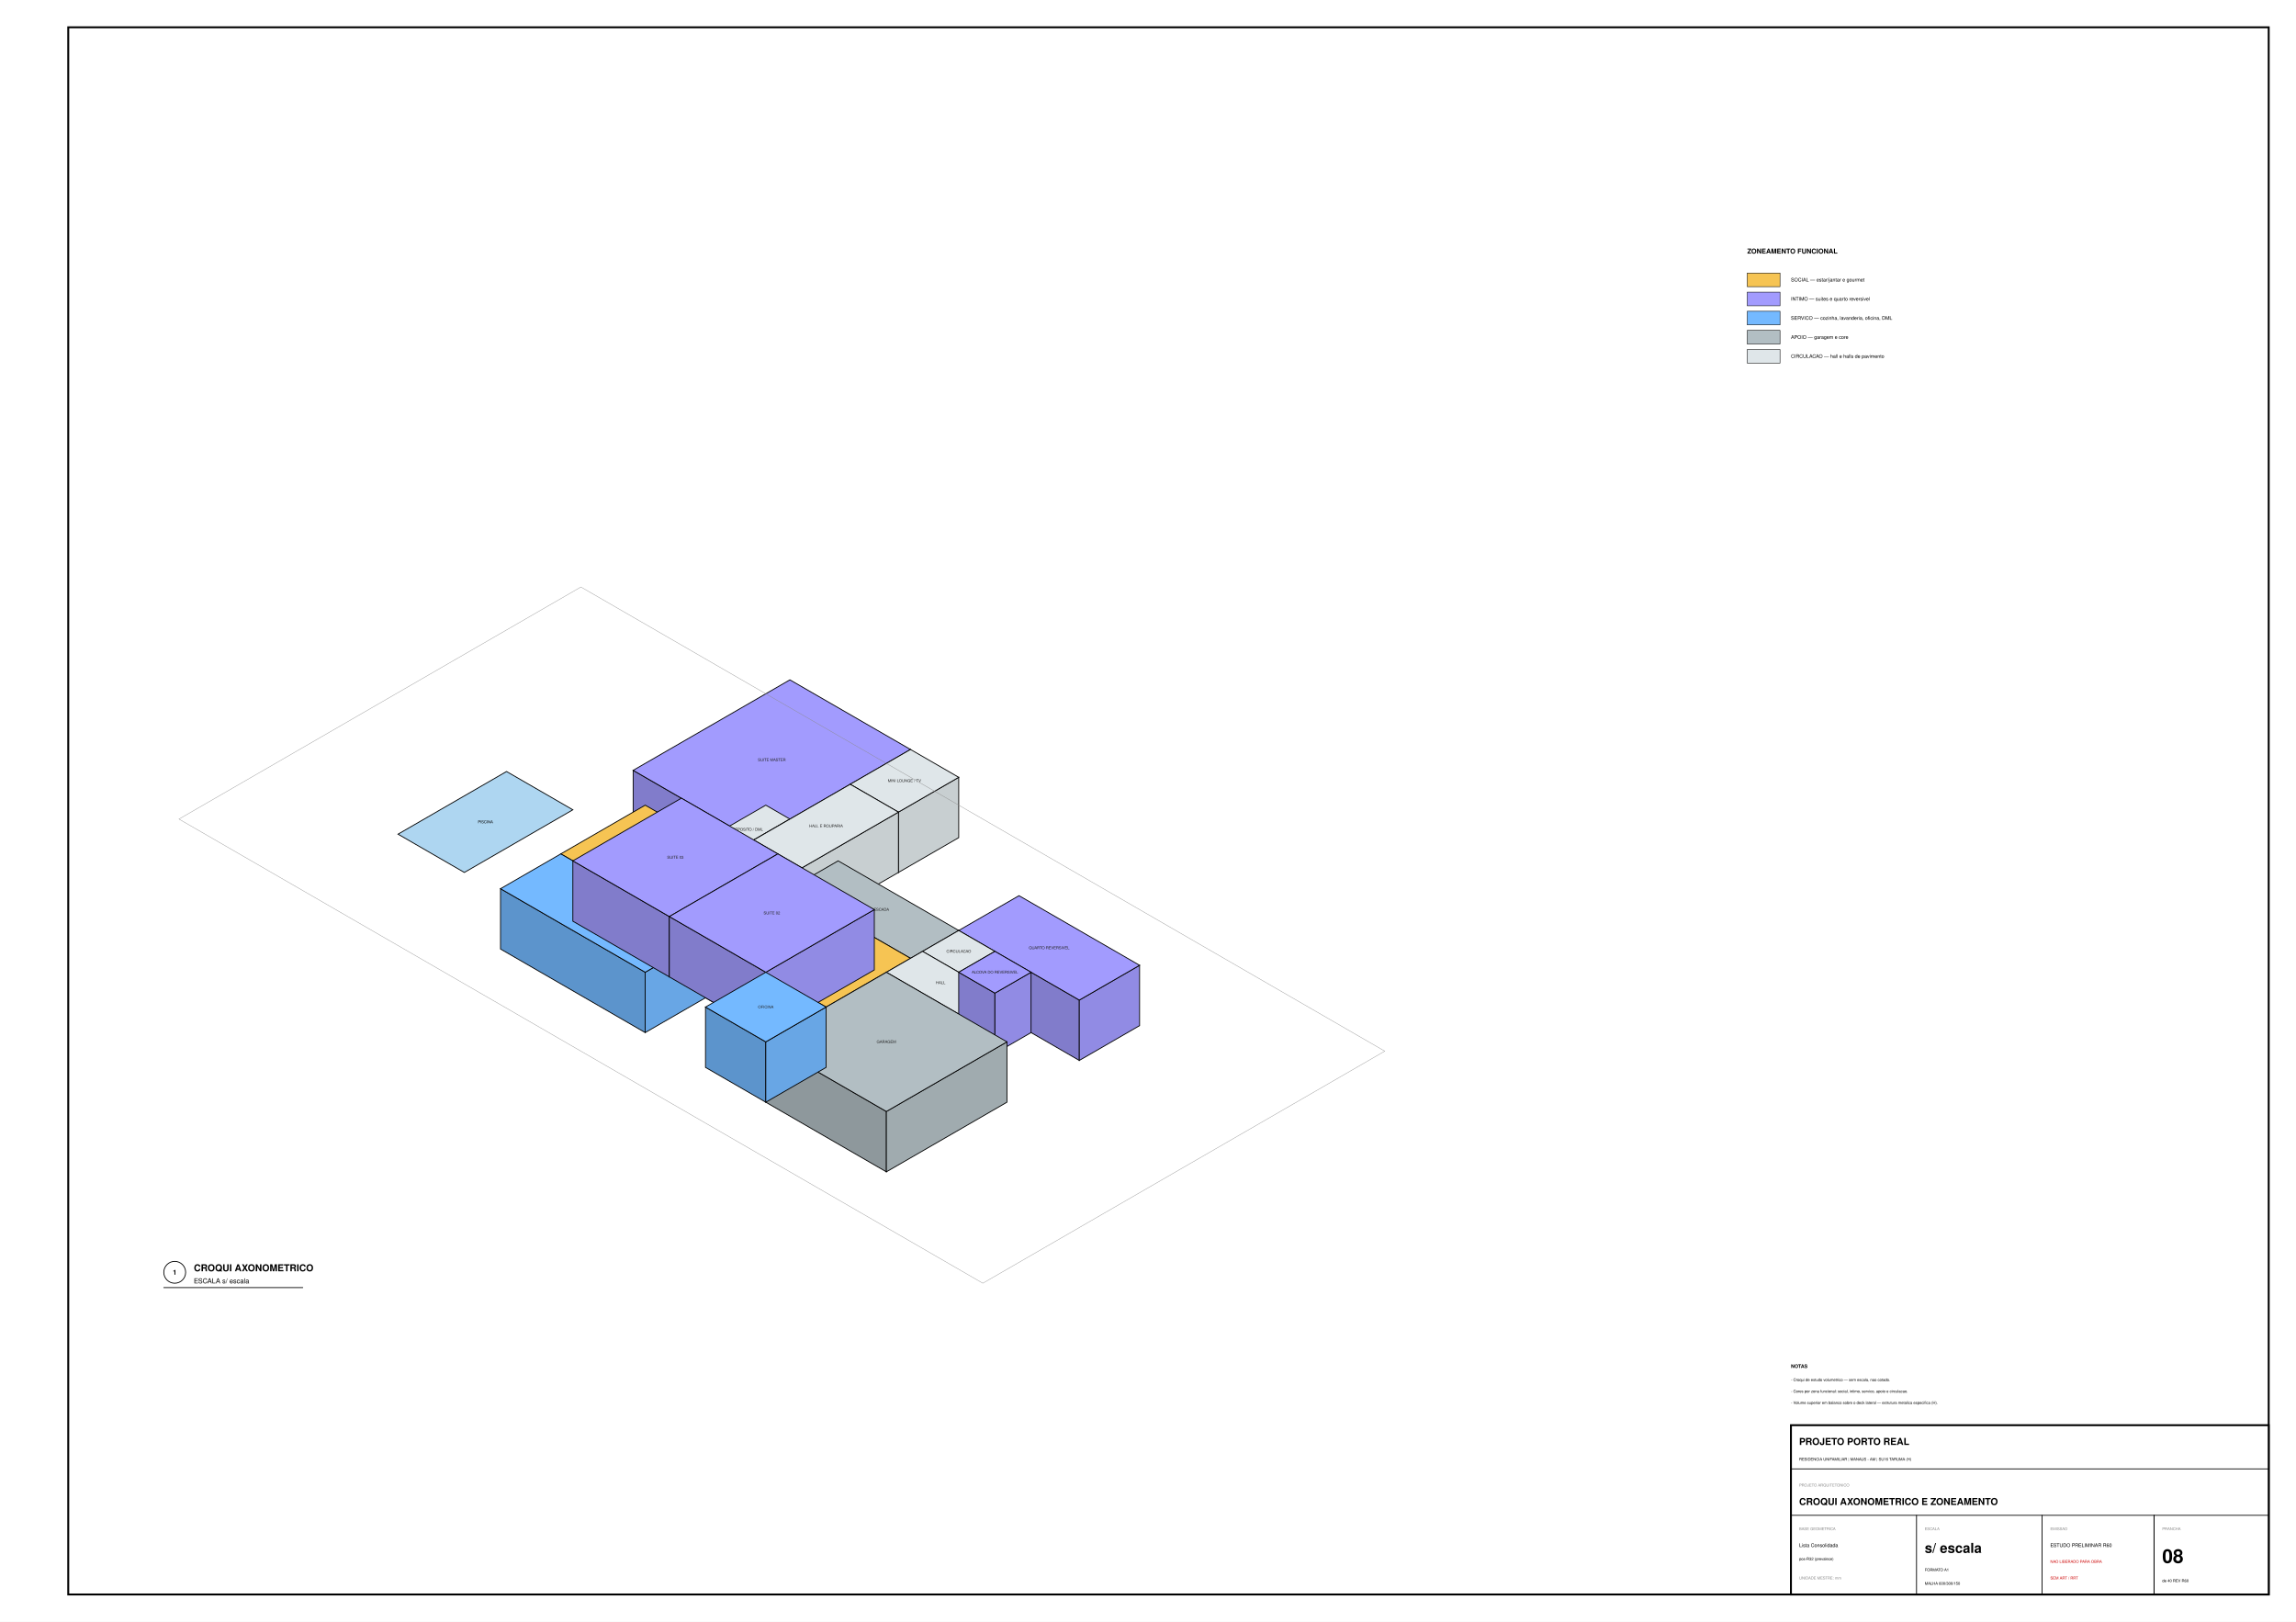
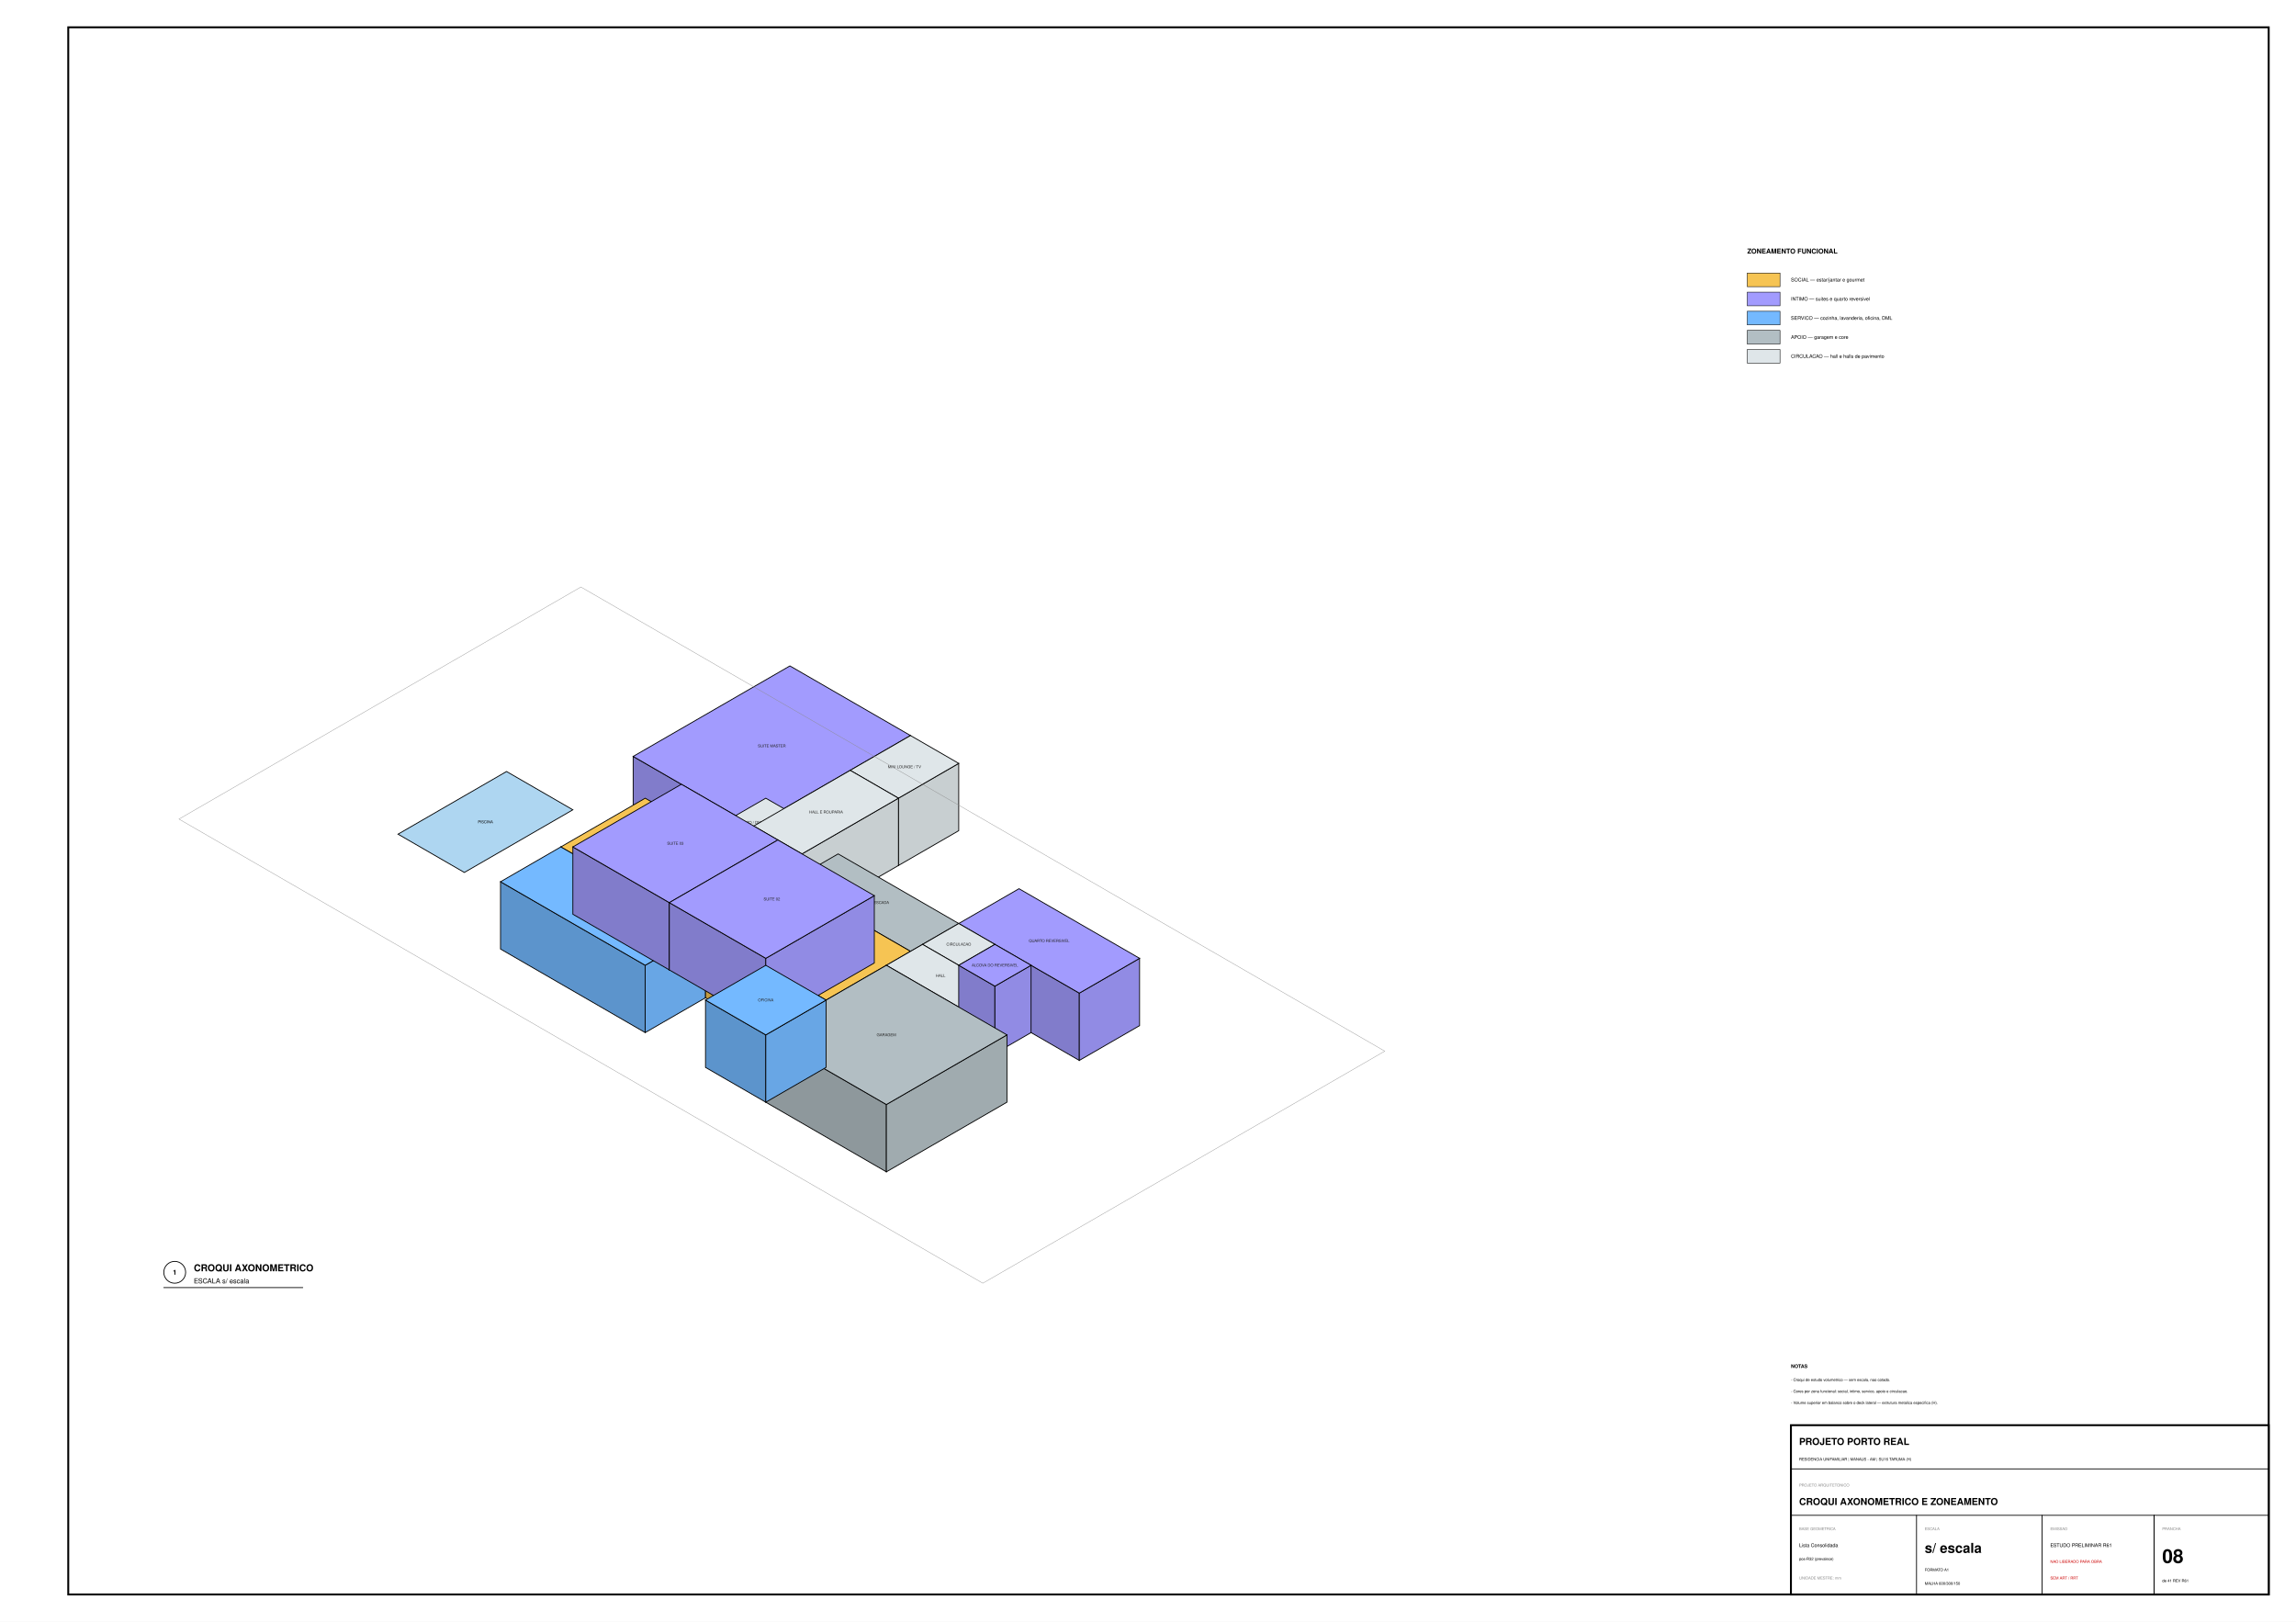
<svg xmlns="http://www.w3.org/2000/svg" version="1.1" width="841mm" height="594mm" viewBox="0 0 841 594">
  <rect width="841" height="594" fill="#ffffff" />
  <defs>
    <clipPath id="rec1">
      <rect x="25.00" y="10.00" width="806.00" height="574.00" />
    </clipPath>
  </defs>
  <g data-tipo="moldura">
    <rect x="25.0" y="10" width="806.00" height="574.00" fill="none" stroke="#000" stroke-width="0.7" />
  </g>
-   <g data-tipo="carimbo" data-cod="08" data-rev="R60">
+   <g data-tipo="carimbo" data-cod="08" data-rev="R61">
    <polygon points="656.000,522.000 831.000,522.000 831.000,584.000 656.000,584.000" stroke="#000000" stroke-width="0.7" fill="#fff" stroke-linejoin="miter" />
    <text x="659.000" y="528.000" font-family="Helvetica, Arial, sans-serif" font-size="3.50" font-weight="bold" fill="#000000" text-anchor="start" dominant-baseline="middle">PROJETO PORTO REAL</text>
    <text x="659.000" y="534.500" font-family="Helvetica, Arial, sans-serif" font-size="1.40" font-weight="normal" fill="#000000" text-anchor="start" dominant-baseline="middle">RESIDENCIA UNIFAMILIAR  |  MANAUS - AM  |  SU16 TARUMA (H)</text>
    <line x1="656.000" y1="538.000" x2="831.000" y2="538.000" stroke="#000000" stroke-width="0.3" fill="none" stroke-linecap="round" />
    <text x="659.000" y="544.000" font-family="Helvetica, Arial, sans-serif" font-size="1.40" font-weight="normal" fill="#8a8a8a" text-anchor="start" dominant-baseline="middle">PROJETO ARQUITETONICO</text>
    <text x="659.000" y="550.000" font-family="Helvetica, Arial, sans-serif" font-size="3.50" font-weight="bold" fill="#000000" text-anchor="start" dominant-baseline="middle">CROQUI AXONOMETRICO E ZONEAMENTO</text>
    <line x1="656.000" y1="555.000" x2="831.000" y2="555.000" stroke="#000000" stroke-width="0.3" fill="none" stroke-linecap="round" />
    <line x1="702.000" y1="555.000" x2="702.000" y2="584.000" stroke="#000000" stroke-width="0.3" fill="none" stroke-linecap="round" />
    <line x1="748.000" y1="555.000" x2="748.000" y2="584.000" stroke="#000000" stroke-width="0.3" fill="none" stroke-linecap="round" />
    <line x1="789.000" y1="555.000" x2="789.000" y2="584.000" stroke="#000000" stroke-width="0.3" fill="none" stroke-linecap="round" />
    <line x1="789.000" y1="555.000" x2="789.000" y2="584.000" stroke="#000000" stroke-width="0.3" fill="none" stroke-linecap="round" />
    <text x="659.000" y="560.000" font-family="Helvetica, Arial, sans-serif" font-size="1.40" font-weight="normal" fill="#8a8a8a" text-anchor="start" dominant-baseline="middle">BASE GEOMETRICA</text>
    <text x="659.000" y="566.000" font-family="Helvetica, Arial, sans-serif" font-size="1.80" font-weight="normal" fill="#000000" text-anchor="start" dominant-baseline="middle">Lista Consolidada</text>
    <text x="659.000" y="571.000" font-family="Helvetica, Arial, sans-serif" font-size="1.40" font-weight="normal" fill="#000000" text-anchor="start" dominant-baseline="middle">pos-R32 (prevalece)</text>
    <text x="659.000" y="578.000" font-family="Helvetica, Arial, sans-serif" font-size="1.40" font-weight="normal" fill="#8a8a8a" text-anchor="start" dominant-baseline="middle">UNIDADE MESTRE: mm</text>
    <text x="705.000" y="560.000" font-family="Helvetica, Arial, sans-serif" font-size="1.40" font-weight="normal" fill="#8a8a8a" text-anchor="start" dominant-baseline="middle">ESCALA</text>
    <text x="705.000" y="567.000" font-family="Helvetica, Arial, sans-serif" font-size="5.00" font-weight="bold" fill="#000000" text-anchor="start" dominant-baseline="middle">s/ escala</text>
    <text x="705.000" y="575.000" font-family="Helvetica, Arial, sans-serif" font-size="1.40" font-weight="normal" fill="#000000" text-anchor="start" dominant-baseline="middle">FORMATO A1</text>
    <text x="705.000" y="580.000" font-family="Helvetica, Arial, sans-serif" font-size="1.40" font-weight="normal" fill="#000000" text-anchor="start" dominant-baseline="middle">MALHA 600/300/150</text>
    <text x="751.000" y="560.000" font-family="Helvetica, Arial, sans-serif" font-size="1.40" font-weight="normal" fill="#8a8a8a" text-anchor="start" dominant-baseline="middle">EMISSAO</text>
-     <text x="751.000" y="566.000" font-family="Helvetica, Arial, sans-serif" font-size="1.80" font-weight="normal" fill="#000000" text-anchor="start" dominant-baseline="middle">ESTUDO PRELIMINAR  R60</text>
+     <text x="751.000" y="566.000" font-family="Helvetica, Arial, sans-serif" font-size="1.80" font-weight="normal" fill="#000000" text-anchor="start" dominant-baseline="middle">ESTUDO PRELIMINAR  R61</text>
    <text x="751.000" y="572.000" font-family="Helvetica, Arial, sans-serif" font-size="1.40" font-weight="normal" fill="#c00" text-anchor="start" dominant-baseline="middle">NAO LIBERADO PARA OBRA</text>
    <text x="751.000" y="578.000" font-family="Helvetica, Arial, sans-serif" font-size="1.40" font-weight="normal" fill="#c00" text-anchor="start" dominant-baseline="middle">SEM ART / RRT</text>
    <text x="792.000" y="560.000" font-family="Helvetica, Arial, sans-serif" font-size="1.40" font-weight="normal" fill="#8a8a8a" text-anchor="start" dominant-baseline="middle">PRANCHA</text>
    <text x="792.000" y="570.000" font-family="Helvetica, Arial, sans-serif" font-size="7.00" font-weight="bold" fill="#000000" text-anchor="start" dominant-baseline="middle">08</text>
-     <text x="792.000" y="579.000" font-family="Helvetica, Arial, sans-serif" font-size="1.40" font-weight="normal" fill="#000000" text-anchor="start" dominant-baseline="middle">de 40   REV R60</text>
+     <text x="792.000" y="579.000" font-family="Helvetica, Arial, sans-serif" font-size="1.40" font-weight="normal" fill="#000000" text-anchor="start" dominant-baseline="middle">de 41   REV R61</text>
  </g>
  <g data-tipo="notas">
    <text x="656.000" y="500.400" font-family="Helvetica, Arial, sans-serif" font-size="1.80" font-weight="bold" fill="#000000" text-anchor="start" dominant-baseline="middle">NOTAS</text>
    <text x="656.000" y="505.400" font-family="Helvetica, Arial, sans-serif" font-size="1.40" font-weight="normal" fill="#000000" text-anchor="start" dominant-baseline="middle">- Croqui de estudo volumetrico — sem escala, nao cotado.</text>
    <text x="656.000" y="509.600" font-family="Helvetica, Arial, sans-serif" font-size="1.40" font-weight="normal" fill="#000000" text-anchor="start" dominant-baseline="middle">- Cores por zona funcional: social, intimo, servico, apoio e circulacao.</text>
    <text x="656.000" y="513.800" font-family="Helvetica, Arial, sans-serif" font-size="1.40" font-weight="normal" fill="#000000" text-anchor="start" dominant-baseline="middle">- Volume superior em balanco sobre o deck lateral — estrutura metalica especifica (H).</text>
  </g>
  <g clip-path="url(#rec1)" data-tipo="recorte">
-     <polygon points="276.082,329.750 231.915,304.250 231.915,282.150 276.082,307.650" stroke="#000000" stroke-width="0.3" fill="#817ccb" stroke-linejoin="miter" />
-     <polygon points="276.082,329.750 333.500,296.600 333.500,274.500 276.082,307.650" stroke="#000000" stroke-width="0.3" fill="#918be4" stroke-linejoin="miter" />
-     <polygon points="276.082,307.650 333.500,274.500 289.332,249.000 231.915,282.150" stroke="#000000" stroke-width="0.3" fill="#a29bfe" stroke-linejoin="miter" />
-     <text x="282.707" y="278.325" font-family="Helvetica, Arial, sans-serif" font-size="1.40" font-weight="normal" fill="#222" text-anchor="middle" dominant-baseline="middle">SUITE MASTER</text>
-     <polygon points="258.415,365.450 205.414,334.850 205.414,312.750 258.415,343.350" stroke="#000000" stroke-width="0.3" fill="#c49c42" stroke-linejoin="miter" />
-     <polygon points="258.415,365.450 289.332,347.600 289.332,325.500 258.415,343.350" stroke="#000000" stroke-width="0.3" fill="#ddb04a" stroke-linejoin="miter" />
-     <polygon points="258.415,343.350 289.332,325.500 236.332,294.900 205.414,312.750" stroke="#000000" stroke-width="0.3" fill="#f6c453" stroke-linejoin="miter" />
-     <text x="247.373" y="319.125" font-family="Helvetica, Arial, sans-serif" font-size="1.40" font-weight="normal" fill="#222" text-anchor="middle" dominant-baseline="middle">GOURMET</text>
-     <polygon points="267.249,334.850 258.415,329.750 258.415,307.650 267.249,312.750" stroke="#000000" stroke-width="0.3" fill="#b2b8ba" stroke-linejoin="miter" />
-     <polygon points="267.249,334.850 289.332,322.100 289.332,300.000 267.249,312.750" stroke="#000000" stroke-width="0.3" fill="#c8cfd1" stroke-linejoin="miter" />
-     <polygon points="267.249,312.750 289.332,300.000 280.499,294.900 258.415,307.650" stroke="#000000" stroke-width="0.3" fill="#dfe6e9" stroke-linejoin="miter" />
-     <text x="273.874" y="303.825" font-family="Helvetica, Arial, sans-serif" font-size="1.40" font-weight="normal" fill="#222" text-anchor="middle" dominant-baseline="middle">DEPOSITO / DML</text>
-     <polygon points="289.332,347.600 267.249,334.850 267.249,312.750 289.332,325.500" stroke="#000000" stroke-width="0.3" fill="#5c94cc" stroke-linejoin="miter" />
-     <polygon points="289.332,347.600 311.416,334.850 311.416,312.750 289.332,325.500" stroke="#000000" stroke-width="0.3" fill="#68a6e5" stroke-linejoin="miter" />
-     <polygon points="289.332,325.500 311.416,312.750 289.332,300.000 267.249,312.750" stroke="#000000" stroke-width="0.3" fill="#74b9ff" stroke-linejoin="miter" />
-     <text x="289.332" y="312.750" font-family="Helvetica, Arial, sans-serif" font-size="1.40" font-weight="normal" fill="#222" text-anchor="middle" dominant-baseline="middle">LAVANDERIA</text>
-     <polygon points="329.083,319.550 311.416,309.350 311.416,287.250 329.083,297.450" stroke="#000000" stroke-width="0.3" fill="#b2b8ba" stroke-linejoin="miter" />
-     <polygon points="329.083,319.550 351.167,306.800 351.167,284.700 329.083,297.450" stroke="#000000" stroke-width="0.3" fill="#c8cfd1" stroke-linejoin="miter" />
-     <polygon points="329.083,297.450 351.167,284.700 333.500,274.500 311.416,287.250" stroke="#000000" stroke-width="0.3" fill="#dfe6e9" stroke-linejoin="miter" />
-     <text x="331.291" y="285.975" font-family="Helvetica, Arial, sans-serif" font-size="1.40" font-weight="normal" fill="#222" text-anchor="middle" dominant-baseline="middle">MINI LOUNGE / TV</text>
-     <polygon points="236.332,378.200 183.331,347.600 183.331,325.500 236.332,356.100" stroke="#000000" stroke-width="0.3" fill="#5c94cc" stroke-linejoin="miter" />
-     <polygon points="236.332,378.200 258.415,365.450 258.415,343.350 236.332,356.100" stroke="#000000" stroke-width="0.3" fill="#68a6e5" stroke-linejoin="miter" />
-     <polygon points="236.332,356.100 258.415,343.350 205.414,312.750 183.331,325.500" stroke="#000000" stroke-width="0.3" fill="#74b9ff" stroke-linejoin="miter" />
-     <text x="220.873" y="334.425" font-family="Helvetica, Arial, sans-serif" font-size="1.40" font-weight="normal" fill="#222" text-anchor="middle" dominant-baseline="middle">COZINHA</text>
-     <polygon points="293.749,339.950 276.082,329.750 276.082,307.650 293.749,317.850" stroke="#000000" stroke-width="0.3" fill="#b2b8ba" stroke-linejoin="miter" />
-     <polygon points="293.749,339.950 329.083,319.550 329.083,297.450 293.749,317.850" stroke="#000000" stroke-width="0.3" fill="#c8cfd1" stroke-linejoin="miter" />
-     <polygon points="293.749,317.850 329.083,297.450 311.416,287.250 276.082,307.650" stroke="#000000" stroke-width="0.3" fill="#dfe6e9" stroke-linejoin="miter" />
-     <text x="302.583" y="302.550" font-family="Helvetica, Arial, sans-serif" font-size="1.40" font-weight="normal" fill="#222" text-anchor="middle" dominant-baseline="middle">HALL E ROUPARIA</text>
-     <polygon points="333.500,373.100 289.332,347.600 289.332,325.500 333.500,351.000" stroke="#000000" stroke-width="0.3" fill="#8e989c" stroke-linejoin="miter" />
-     <polygon points="333.500,373.100 351.167,362.900 351.167,340.800 333.500,351.000" stroke="#000000" stroke-width="0.3" fill="#a0abaf" stroke-linejoin="miter" />
-     <polygon points="333.500,351.000 351.167,340.800 306.999,315.300 289.332,325.500" stroke="#000000" stroke-width="0.3" fill="#b2bec3" stroke-linejoin="miter" />
-     <text x="320.249" y="333.150" font-family="Helvetica, Arial, sans-serif" font-size="1.40" font-weight="normal" fill="#222" text-anchor="middle" dominant-baseline="middle">CORE / ESCADA</text>
-     <polygon points="245.165,357.800 209.831,337.400 209.831,315.300 245.165,335.700" stroke="#000000" stroke-width="0.3" fill="#817ccb" stroke-linejoin="miter" />
-     <polygon points="245.165,357.800 284.916,334.850 284.916,312.750 245.165,335.700" stroke="#000000" stroke-width="0.3" fill="#918be4" stroke-linejoin="miter" />
-     <polygon points="245.165,335.700 284.916,312.750 249.582,292.350 209.831,315.300" stroke="#000000" stroke-width="0.3" fill="#a29bfe" stroke-linejoin="miter" />
-     <text x="247.373" y="314.025" font-family="Helvetica, Arial, sans-serif" font-size="1.40" font-weight="normal" fill="#222" text-anchor="middle" dominant-baseline="middle">SUITE 03</text>
-     <polygon points="302.583,390.950 258.415,365.450 258.415,343.350 302.583,368.850" stroke="#000000" stroke-width="0.3" fill="#c49c42" stroke-linejoin="miter" />
-     <polygon points="302.583,390.950 333.500,373.100 333.500,351.000 302.583,368.850" stroke="#000000" stroke-width="0.3" fill="#ddb04a" stroke-linejoin="miter" />
-     <polygon points="302.583,368.850 333.500,351.000 289.332,325.500 258.415,343.350" stroke="#000000" stroke-width="0.3" fill="#f6c453" stroke-linejoin="miter" />
-     <text x="295.957" y="347.175" font-family="Helvetica, Arial, sans-serif" font-size="1.40" font-weight="normal" fill="#222" text-anchor="middle" dominant-baseline="middle">ESTAR / JANTAR</text>
-     <polygon points="395.334,388.400 351.167,362.900 351.167,340.800 395.334,366.300" stroke="#000000" stroke-width="0.3" fill="#817ccb" stroke-linejoin="miter" />
-     <polygon points="395.334,388.400 417.417,375.650 417.417,353.550 395.334,366.300" stroke="#000000" stroke-width="0.3" fill="#918be4" stroke-linejoin="miter" />
-     <polygon points="395.334,366.300 417.417,353.550 373.250,328.050 351.167,340.800" stroke="#000000" stroke-width="0.3" fill="#a29bfe" stroke-linejoin="miter" />
-     <text x="384.292" y="347.175" font-family="Helvetica, Arial, sans-serif" font-size="1.40" font-weight="normal" fill="#222" text-anchor="middle" dominant-baseline="middle">QUARTO REVERSIVEL</text>
-     <polygon points="280.499,378.200 245.165,357.800 245.165,335.700 280.499,356.100" stroke="#000000" stroke-width="0.3" fill="#817ccb" stroke-linejoin="miter" />
-     <polygon points="280.499,378.200 320.249,355.250 320.249,333.150 280.499,356.100" stroke="#000000" stroke-width="0.3" fill="#918be4" stroke-linejoin="miter" />
-     <polygon points="280.499,356.100 320.249,333.150 284.916,312.750 245.165,335.700" stroke="#000000" stroke-width="0.3" fill="#a29bfe" stroke-linejoin="miter" />
-     <text x="282.707" y="334.425" font-family="Helvetica, Arial, sans-serif" font-size="1.40" font-weight="normal" fill="#222" text-anchor="middle" dominant-baseline="middle">SUITE 02</text>
-     <polygon points="351.167,378.200 337.916,370.550 337.916,348.450 351.167,356.100" stroke="#000000" stroke-width="0.3" fill="#b2b8ba" stroke-linejoin="miter" />
-     <polygon points="351.167,378.200 364.417,370.550 364.417,348.450 351.167,356.100" stroke="#000000" stroke-width="0.3" fill="#c8cfd1" stroke-linejoin="miter" />
-     <polygon points="351.167,356.100 364.417,348.450 351.167,340.800 337.916,348.450" stroke="#000000" stroke-width="0.3" fill="#dfe6e9" stroke-linejoin="miter" />
-     <text x="351.167" y="348.450" font-family="Helvetica, Arial, sans-serif" font-size="1.40" font-weight="normal" fill="#222" text-anchor="middle" dominant-baseline="middle">CIRCULACAO</text>
-     <polygon points="351.167,393.500 324.666,378.200 324.666,356.100 351.167,371.400" stroke="#000000" stroke-width="0.3" fill="#b2b8ba" stroke-linejoin="miter" />
-     <polygon points="351.167,393.500 364.417,385.850 364.417,363.750 351.167,371.400" stroke="#000000" stroke-width="0.3" fill="#c8cfd1" stroke-linejoin="miter" />
-     <polygon points="351.167,371.400 364.417,363.750 337.916,348.450 324.666,356.100" stroke="#000000" stroke-width="0.3" fill="#dfe6e9" stroke-linejoin="miter" />
-     <text x="344.541" y="359.925" font-family="Helvetica, Arial, sans-serif" font-size="1.40" font-weight="normal" fill="#222" text-anchor="middle" dominant-baseline="middle">HALL</text>
-     <polygon points="364.417,385.850 351.167,378.200 351.167,356.100 364.417,363.750" stroke="#000000" stroke-width="0.3" fill="#817ccb" stroke-linejoin="miter" />
-     <polygon points="364.417,385.850 377.667,378.200 377.667,356.100 364.417,363.750" stroke="#000000" stroke-width="0.3" fill="#918be4" stroke-linejoin="miter" />
-     <polygon points="364.417,363.750 377.667,356.100 364.417,348.450 351.167,356.100" stroke="#000000" stroke-width="0.3" fill="#a29bfe" stroke-linejoin="miter" />
-     <text x="364.417" y="356.100" font-family="Helvetica, Arial, sans-serif" font-size="1.40" font-weight="normal" fill="#222" text-anchor="middle" dominant-baseline="middle">ALCOVA DO REVERSIVEL</text>
-     <polygon points="324.666,429.200 280.499,403.700 280.499,381.600 324.666,407.100" stroke="#000000" stroke-width="0.3" fill="#8e989c" stroke-linejoin="miter" />
-     <polygon points="324.666,429.200 368.833,403.700 368.833,381.600 324.666,407.100" stroke="#000000" stroke-width="0.3" fill="#a0abaf" stroke-linejoin="miter" />
-     <polygon points="324.666,407.100 368.833,381.600 324.666,356.100 280.499,381.600" stroke="#000000" stroke-width="0.3" fill="#b2bec3" stroke-linejoin="miter" />
-     <text x="324.666" y="381.600" font-family="Helvetica, Arial, sans-serif" font-size="1.40" font-weight="normal" fill="#222" text-anchor="middle" dominant-baseline="middle">GARAGEM</text>
-     <polygon points="280.499,403.700 258.415,390.950 258.415,368.850 280.499,381.600" stroke="#000000" stroke-width="0.3" fill="#5c94cc" stroke-linejoin="miter" />
-     <polygon points="280.499,403.700 302.583,390.950 302.583,368.850 280.499,381.600" stroke="#000000" stroke-width="0.3" fill="#68a6e5" stroke-linejoin="miter" />
-     <polygon points="280.499,381.600 302.583,368.850 280.499,356.100 258.415,368.850" stroke="#000000" stroke-width="0.3" fill="#74b9ff" stroke-linejoin="miter" />
-     <text x="280.499" y="368.850" font-family="Helvetica, Arial, sans-serif" font-size="1.40" font-weight="normal" fill="#222" text-anchor="middle" dominant-baseline="middle">OFICINA</text>
+     <polygon points="276.082,327.200 231.915,301.700 231.915,277.050 276.082,302.550" stroke="#000000" stroke-width="0.3" fill="#817ccb" stroke-linejoin="miter" />
+     <polygon points="276.082,327.200 333.500,294.050 333.500,269.400 276.082,302.550" stroke="#000000" stroke-width="0.3" fill="#918be4" stroke-linejoin="miter" />
+     <polygon points="276.082,302.550 333.500,269.400 289.332,243.900 231.915,277.050" stroke="#000000" stroke-width="0.3" fill="#a29bfe" stroke-linejoin="miter" />
+     <text x="282.707" y="273.225" font-family="Helvetica, Arial, sans-serif" font-size="1.40" font-weight="normal" fill="#222" text-anchor="middle" dominant-baseline="middle">SUITE MASTER</text>
+     <polygon points="258.415,365.450 205.414,334.850 205.414,310.200 258.415,340.800" stroke="#000000" stroke-width="0.3" fill="#c49c42" stroke-linejoin="miter" />
+     <polygon points="258.415,365.450 289.332,347.600 289.332,322.950 258.415,340.800" stroke="#000000" stroke-width="0.3" fill="#ddb04a" stroke-linejoin="miter" />
+     <polygon points="258.415,340.800 289.332,322.950 236.332,292.350 205.414,310.200" stroke="#000000" stroke-width="0.3" fill="#f6c453" stroke-linejoin="miter" />
+     <text x="247.373" y="316.575" font-family="Helvetica, Arial, sans-serif" font-size="1.40" font-weight="normal" fill="#222" text-anchor="middle" dominant-baseline="middle">GOURMET</text>
+     <polygon points="267.249,334.850 258.415,329.750 258.415,305.100 267.249,310.200" stroke="#000000" stroke-width="0.3" fill="#b2b8ba" stroke-linejoin="miter" />
+     <polygon points="267.249,334.850 289.332,322.100 289.332,297.450 267.249,310.200" stroke="#000000" stroke-width="0.3" fill="#c8cfd1" stroke-linejoin="miter" />
+     <polygon points="267.249,310.200 289.332,297.450 280.499,292.350 258.415,305.100" stroke="#000000" stroke-width="0.3" fill="#dfe6e9" stroke-linejoin="miter" />
+     <text x="273.874" y="301.275" font-family="Helvetica, Arial, sans-serif" font-size="1.40" font-weight="normal" fill="#222" text-anchor="middle" dominant-baseline="middle">DEPOSITO / DML</text>
+     <polygon points="289.332,347.600 267.249,334.850 267.249,310.200 289.332,322.950" stroke="#000000" stroke-width="0.3" fill="#5c94cc" stroke-linejoin="miter" />
+     <polygon points="289.332,347.600 311.416,334.850 311.416,310.200 289.332,322.950" stroke="#000000" stroke-width="0.3" fill="#68a6e5" stroke-linejoin="miter" />
+     <polygon points="289.332,322.950 311.416,310.200 289.332,297.450 267.249,310.200" stroke="#000000" stroke-width="0.3" fill="#74b9ff" stroke-linejoin="miter" />
+     <text x="289.332" y="310.200" font-family="Helvetica, Arial, sans-serif" font-size="1.40" font-weight="normal" fill="#222" text-anchor="middle" dominant-baseline="middle">LAVANDERIA</text>
+     <polygon points="329.083,317.000 311.416,306.800 311.416,282.150 329.083,292.350" stroke="#000000" stroke-width="0.3" fill="#b2b8ba" stroke-linejoin="miter" />
+     <polygon points="329.083,317.000 351.167,304.250 351.167,279.600 329.083,292.350" stroke="#000000" stroke-width="0.3" fill="#c8cfd1" stroke-linejoin="miter" />
+     <polygon points="329.083,292.350 351.167,279.600 333.500,269.400 311.416,282.150" stroke="#000000" stroke-width="0.3" fill="#dfe6e9" stroke-linejoin="miter" />
+     <text x="331.291" y="280.875" font-family="Helvetica, Arial, sans-serif" font-size="1.40" font-weight="normal" fill="#222" text-anchor="middle" dominant-baseline="middle">MINI LOUNGE / TV</text>
+     <polygon points="236.332,378.200 183.331,347.600 183.331,322.950 236.332,353.550" stroke="#000000" stroke-width="0.3" fill="#5c94cc" stroke-linejoin="miter" />
+     <polygon points="236.332,378.200 258.415,365.450 258.415,340.800 236.332,353.550" stroke="#000000" stroke-width="0.3" fill="#68a6e5" stroke-linejoin="miter" />
+     <polygon points="236.332,353.550 258.415,340.800 205.414,310.200 183.331,322.950" stroke="#000000" stroke-width="0.3" fill="#74b9ff" stroke-linejoin="miter" />
+     <text x="220.873" y="331.875" font-family="Helvetica, Arial, sans-serif" font-size="1.40" font-weight="normal" fill="#222" text-anchor="middle" dominant-baseline="middle">COZINHA</text>
+     <polygon points="293.749,337.400 276.082,327.200 276.082,302.550 293.749,312.750" stroke="#000000" stroke-width="0.3" fill="#b2b8ba" stroke-linejoin="miter" />
+     <polygon points="293.749,337.400 329.083,317.000 329.083,292.350 293.749,312.750" stroke="#000000" stroke-width="0.3" fill="#c8cfd1" stroke-linejoin="miter" />
+     <polygon points="293.749,312.750 329.083,292.350 311.416,282.150 276.082,302.550" stroke="#000000" stroke-width="0.3" fill="#dfe6e9" stroke-linejoin="miter" />
+     <text x="302.583" y="297.450" font-family="Helvetica, Arial, sans-serif" font-size="1.40" font-weight="normal" fill="#222" text-anchor="middle" dominant-baseline="middle">HALL E ROUPARIA</text>
+     <polygon points="333.500,373.100 289.332,347.600 289.332,322.950 333.500,348.450" stroke="#000000" stroke-width="0.3" fill="#8e989c" stroke-linejoin="miter" />
+     <polygon points="333.500,373.100 351.167,362.900 351.167,338.250 333.500,348.450" stroke="#000000" stroke-width="0.3" fill="#a0abaf" stroke-linejoin="miter" />
+     <polygon points="333.500,348.450 351.167,338.250 306.999,312.750 289.332,322.950" stroke="#000000" stroke-width="0.3" fill="#b2bec3" stroke-linejoin="miter" />
+     <text x="320.249" y="330.600" font-family="Helvetica, Arial, sans-serif" font-size="1.40" font-weight="normal" fill="#222" text-anchor="middle" dominant-baseline="middle">CORE / ESCADA</text>
+     <polygon points="245.165,355.250 209.831,334.850 209.831,310.200 245.165,330.600" stroke="#000000" stroke-width="0.3" fill="#817ccb" stroke-linejoin="miter" />
+     <polygon points="245.165,355.250 284.916,332.300 284.916,307.650 245.165,330.600" stroke="#000000" stroke-width="0.3" fill="#918be4" stroke-linejoin="miter" />
+     <polygon points="245.165,330.600 284.916,307.650 249.582,287.250 209.831,310.200" stroke="#000000" stroke-width="0.3" fill="#a29bfe" stroke-linejoin="miter" />
+     <text x="247.373" y="308.925" font-family="Helvetica, Arial, sans-serif" font-size="1.40" font-weight="normal" fill="#222" text-anchor="middle" dominant-baseline="middle">SUITE 03</text>
+     <polygon points="302.583,390.950 258.415,365.450 258.415,340.800 302.583,366.300" stroke="#000000" stroke-width="0.3" fill="#c49c42" stroke-linejoin="miter" />
+     <polygon points="302.583,390.950 333.500,373.100 333.500,348.450 302.583,366.300" stroke="#000000" stroke-width="0.3" fill="#ddb04a" stroke-linejoin="miter" />
+     <polygon points="302.583,366.300 333.500,348.450 289.332,322.950 258.415,340.800" stroke="#000000" stroke-width="0.3" fill="#f6c453" stroke-linejoin="miter" />
+     <text x="295.957" y="344.625" font-family="Helvetica, Arial, sans-serif" font-size="1.40" font-weight="normal" fill="#222" text-anchor="middle" dominant-baseline="middle">ESTAR / JANTAR</text>
+     <polygon points="395.334,388.400 351.167,362.900 351.167,338.250 395.334,363.750" stroke="#000000" stroke-width="0.3" fill="#817ccb" stroke-linejoin="miter" />
+     <polygon points="395.334,388.400 417.417,375.650 417.417,351.000 395.334,363.750" stroke="#000000" stroke-width="0.3" fill="#918be4" stroke-linejoin="miter" />
+     <polygon points="395.334,363.750 417.417,351.000 373.250,325.500 351.167,338.250" stroke="#000000" stroke-width="0.3" fill="#a29bfe" stroke-linejoin="miter" />
+     <text x="384.292" y="344.625" font-family="Helvetica, Arial, sans-serif" font-size="1.40" font-weight="normal" fill="#222" text-anchor="middle" dominant-baseline="middle">QUARTO REVERSIVEL</text>
+     <polygon points="280.499,375.650 245.165,355.250 245.165,330.600 280.499,351.000" stroke="#000000" stroke-width="0.3" fill="#817ccb" stroke-linejoin="miter" />
+     <polygon points="280.499,375.650 320.249,352.700 320.249,328.050 280.499,351.000" stroke="#000000" stroke-width="0.3" fill="#918be4" stroke-linejoin="miter" />
+     <polygon points="280.499,351.000 320.249,328.050 284.916,307.650 245.165,330.600" stroke="#000000" stroke-width="0.3" fill="#a29bfe" stroke-linejoin="miter" />
+     <text x="282.707" y="329.325" font-family="Helvetica, Arial, sans-serif" font-size="1.40" font-weight="normal" fill="#222" text-anchor="middle" dominant-baseline="middle">SUITE 02</text>
+     <polygon points="351.167,378.200 337.916,370.550 337.916,345.900 351.167,353.550" stroke="#000000" stroke-width="0.3" fill="#b2b8ba" stroke-linejoin="miter" />
+     <polygon points="351.167,378.200 364.417,370.550 364.417,345.900 351.167,353.550" stroke="#000000" stroke-width="0.3" fill="#c8cfd1" stroke-linejoin="miter" />
+     <polygon points="351.167,353.550 364.417,345.900 351.167,338.250 337.916,345.900" stroke="#000000" stroke-width="0.3" fill="#dfe6e9" stroke-linejoin="miter" />
+     <text x="351.167" y="345.900" font-family="Helvetica, Arial, sans-serif" font-size="1.40" font-weight="normal" fill="#222" text-anchor="middle" dominant-baseline="middle">CIRCULACAO</text>
+     <polygon points="351.167,393.500 324.666,378.200 324.666,353.550 351.167,368.850" stroke="#000000" stroke-width="0.3" fill="#b2b8ba" stroke-linejoin="miter" />
+     <polygon points="351.167,393.500 364.417,385.850 364.417,361.200 351.167,368.850" stroke="#000000" stroke-width="0.3" fill="#c8cfd1" stroke-linejoin="miter" />
+     <polygon points="351.167,368.850 364.417,361.200 337.916,345.900 324.666,353.550" stroke="#000000" stroke-width="0.3" fill="#dfe6e9" stroke-linejoin="miter" />
+     <text x="344.541" y="357.375" font-family="Helvetica, Arial, sans-serif" font-size="1.40" font-weight="normal" fill="#222" text-anchor="middle" dominant-baseline="middle">HALL</text>
+     <polygon points="364.417,385.850 351.167,378.200 351.167,353.550 364.417,361.200" stroke="#000000" stroke-width="0.3" fill="#817ccb" stroke-linejoin="miter" />
+     <polygon points="364.417,385.850 377.667,378.200 377.667,353.550 364.417,361.200" stroke="#000000" stroke-width="0.3" fill="#918be4" stroke-linejoin="miter" />
+     <polygon points="364.417,361.200 377.667,353.550 364.417,345.900 351.167,353.550" stroke="#000000" stroke-width="0.3" fill="#a29bfe" stroke-linejoin="miter" />
+     <text x="364.417" y="353.550" font-family="Helvetica, Arial, sans-serif" font-size="1.40" font-weight="normal" fill="#222" text-anchor="middle" dominant-baseline="middle">ALCOVA DO REVERSIVEL</text>
+     <polygon points="324.666,429.200 280.499,403.700 280.499,379.050 324.666,404.550" stroke="#000000" stroke-width="0.3" fill="#8e989c" stroke-linejoin="miter" />
+     <polygon points="324.666,429.200 368.833,403.700 368.833,379.050 324.666,404.550" stroke="#000000" stroke-width="0.3" fill="#a0abaf" stroke-linejoin="miter" />
+     <polygon points="324.666,404.550 368.833,379.050 324.666,353.550 280.499,379.050" stroke="#000000" stroke-width="0.3" fill="#b2bec3" stroke-linejoin="miter" />
+     <text x="324.666" y="379.050" font-family="Helvetica, Arial, sans-serif" font-size="1.40" font-weight="normal" fill="#222" text-anchor="middle" dominant-baseline="middle">GARAGEM</text>
+     <polygon points="280.499,403.700 258.415,390.950 258.415,366.300 280.499,379.050" stroke="#000000" stroke-width="0.3" fill="#5c94cc" stroke-linejoin="miter" />
+     <polygon points="280.499,403.700 302.583,390.950 302.583,366.300 280.499,379.050" stroke="#000000" stroke-width="0.3" fill="#68a6e5" stroke-linejoin="miter" />
+     <polygon points="280.499,379.050 302.583,366.300 280.499,353.550 258.415,366.300" stroke="#000000" stroke-width="0.3" fill="#74b9ff" stroke-linejoin="miter" />
+     <text x="280.499" y="366.300" font-family="Helvetica, Arial, sans-serif" font-size="1.40" font-weight="normal" fill="#222" text-anchor="middle" dominant-baseline="middle">OFICINA</text>
    <polygon points="170.081,319.550 209.831,296.600 185.539,282.575 145.789,305.525" stroke="#000000" stroke-width="0.3" fill="#aed6f1" stroke-linejoin="miter" />
    <text x="177.810" y="301.062" font-family="Helvetica, Arial, sans-serif" font-size="1.40" font-weight="normal" fill="#000000" text-anchor="middle" dominant-baseline="middle">PISCINA</text>
    <polygon points="360.000,470.000 507.224,385.000 212.776,215.000 65.551,300.000" stroke="#8a8a8a" stroke-width="0.13" fill="none" stroke-linejoin="miter" />
    <polygon points="640.000,100.000 652.000,100.000 652.000,105.000 640.000,105.000" stroke="#000000" stroke-width="0.18" fill="#f6c453" stroke-linejoin="miter" />
    <text x="656.000" y="102.500" font-family="Helvetica, Arial, sans-serif" font-size="1.80" font-weight="normal" fill="#000000" text-anchor="start" dominant-baseline="middle">SOCIAL — estar/jantar e gourmet</text>
    <polygon points="640.000,107.000 652.000,107.000 652.000,112.000 640.000,112.000" stroke="#000000" stroke-width="0.18" fill="#a29bfe" stroke-linejoin="miter" />
    <text x="656.000" y="109.500" font-family="Helvetica, Arial, sans-serif" font-size="1.80" font-weight="normal" fill="#000000" text-anchor="start" dominant-baseline="middle">INTIMO — suites e quarto reversivel</text>
    <polygon points="640.000,114.000 652.000,114.000 652.000,119.000 640.000,119.000" stroke="#000000" stroke-width="0.18" fill="#74b9ff" stroke-linejoin="miter" />
    <text x="656.000" y="116.500" font-family="Helvetica, Arial, sans-serif" font-size="1.80" font-weight="normal" fill="#000000" text-anchor="start" dominant-baseline="middle">SERVICO — cozinha, lavanderia, oficina, DML</text>
    <polygon points="640.000,121.000 652.000,121.000 652.000,126.000 640.000,126.000" stroke="#000000" stroke-width="0.18" fill="#b2bec3" stroke-linejoin="miter" />
    <text x="656.000" y="123.500" font-family="Helvetica, Arial, sans-serif" font-size="1.80" font-weight="normal" fill="#000000" text-anchor="start" dominant-baseline="middle">APOIO — garagem e core</text>
    <polygon points="640.000,128.000 652.000,128.000 652.000,133.000 640.000,133.000" stroke="#000000" stroke-width="0.18" fill="#dfe6e9" stroke-linejoin="miter" />
    <text x="656.000" y="130.500" font-family="Helvetica, Arial, sans-serif" font-size="1.80" font-weight="normal" fill="#000000" text-anchor="start" dominant-baseline="middle">CIRCULACAO — hall e halls de pavimento</text>
    <text x="640.000" y="92.000" font-family="Helvetica, Arial, sans-serif" font-size="2.50" font-weight="bold" fill="#000000" text-anchor="start" dominant-baseline="middle">ZONEAMENTO FUNCIONAL</text>
    <circle cx="64.000" cy="466.000" r="4.000" stroke="#000000" stroke-width="0.3" fill="none" />
    <text x="64.000" y="466.000" font-family="Helvetica, Arial, sans-serif" font-size="2.50" font-weight="bold" fill="#000000" text-anchor="middle" dominant-baseline="middle">1</text>
    <text x="71.000" y="464.400" font-family="Helvetica, Arial, sans-serif" font-size="3.50" font-weight="bold" fill="#000000" text-anchor="start" dominant-baseline="middle">CROQUI AXONOMETRICO</text>
    <text x="71.000" y="469.200" font-family="Helvetica, Arial, sans-serif" font-size="2.50" font-weight="normal" fill="#000000" text-anchor="start" dominant-baseline="middle">ESCALA s/ escala</text>
    <line x1="60.000" y1="471.600" x2="110.900" y2="471.600" stroke="#000000" stroke-width="0.3" fill="none" stroke-linecap="round" />
  </g>
</svg>
